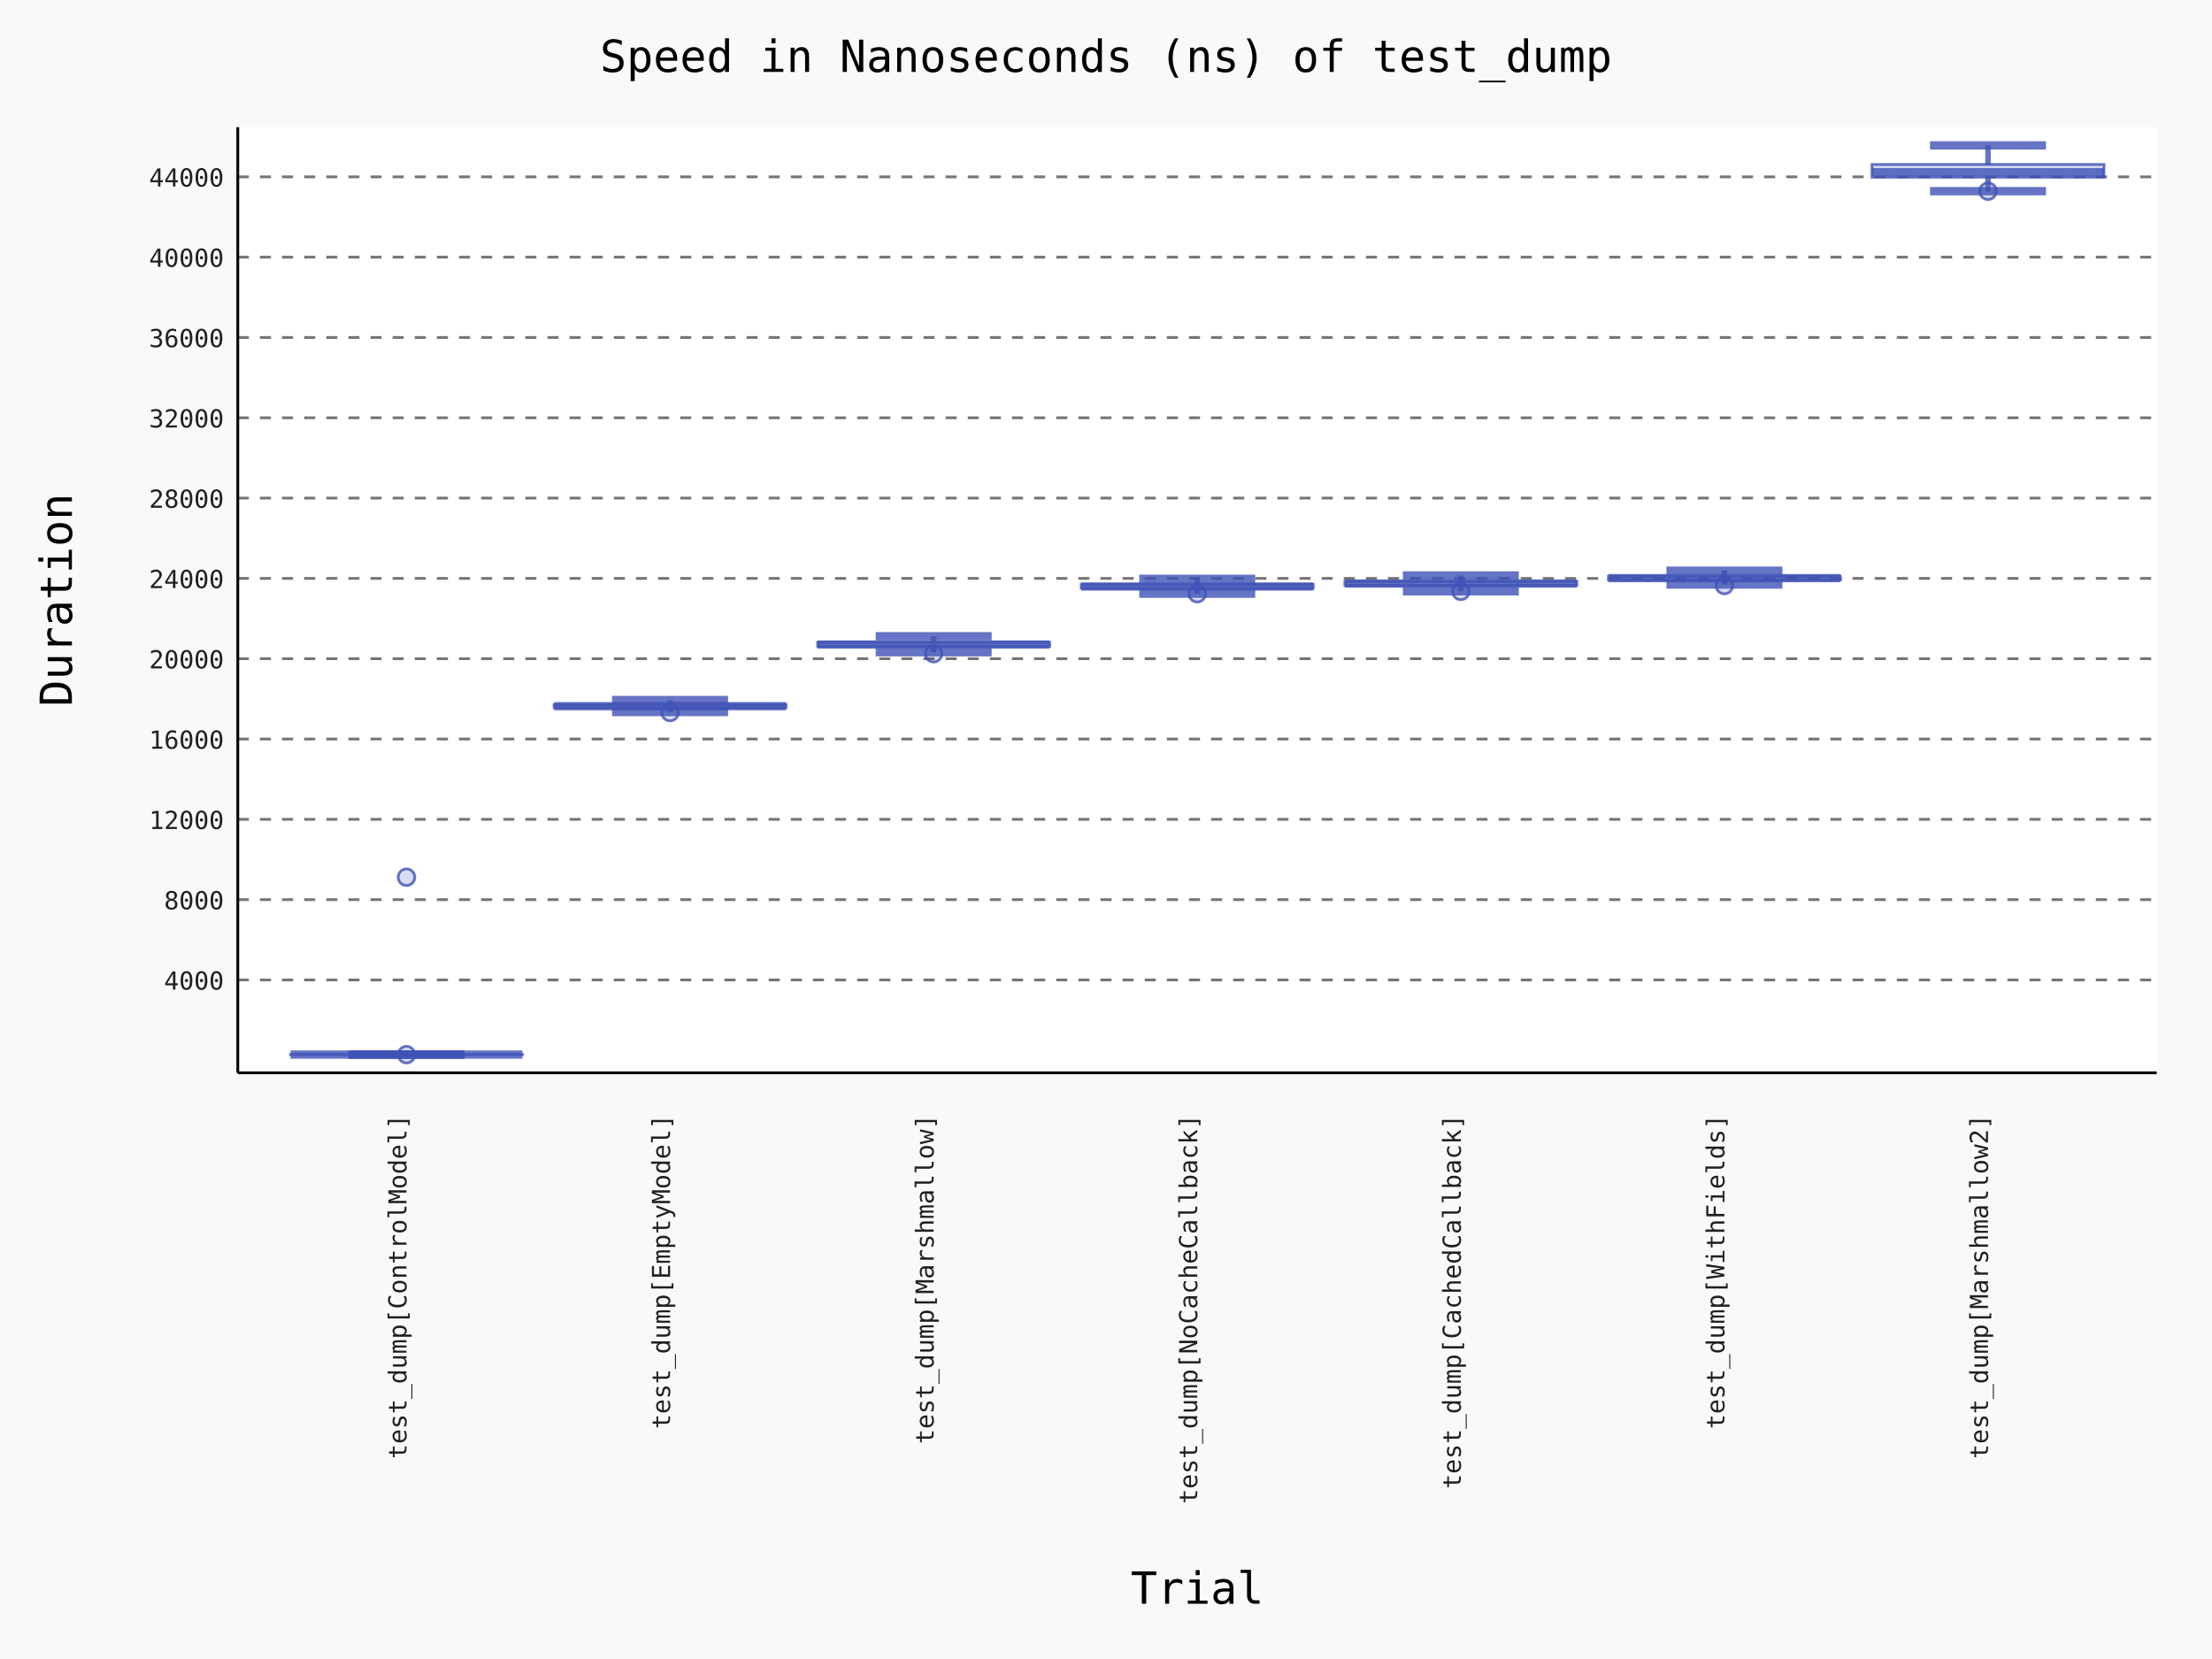
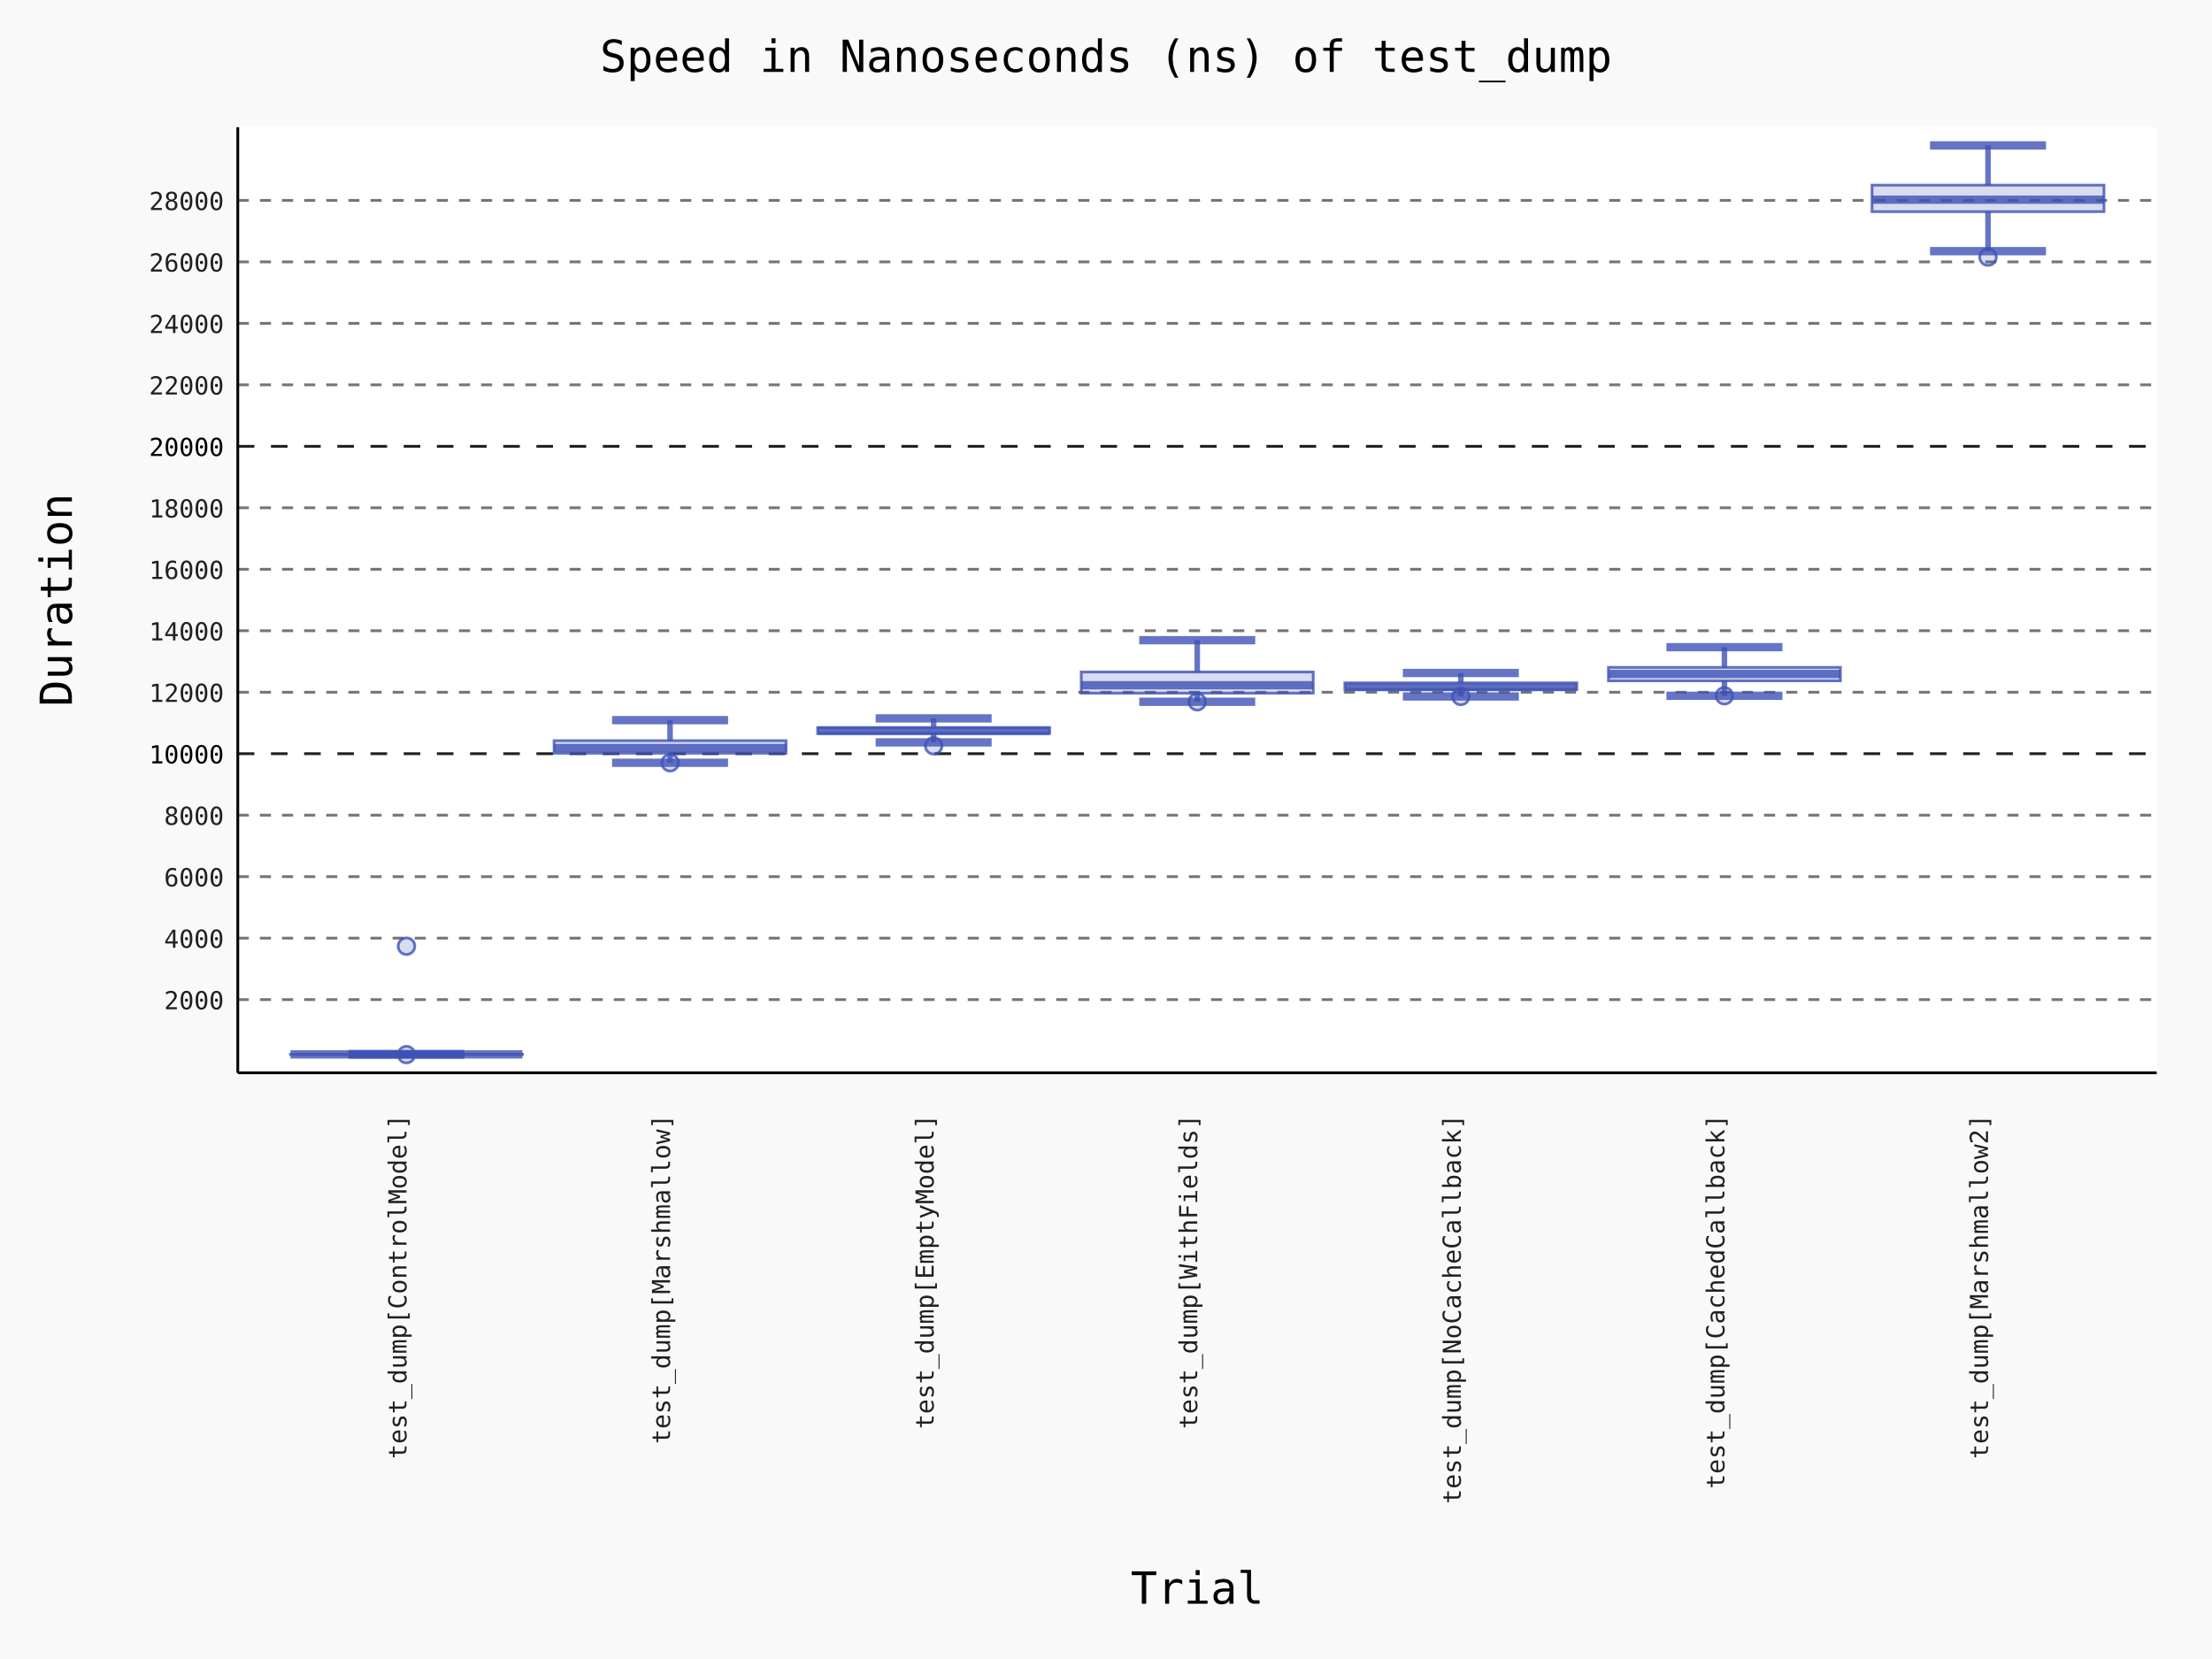
- <svg xmlns="http://www.w3.org/2000/svg" class="pygal-chart" id="chart-0b8dbb49-aac4-4a96-a5af-38b97f60a695" viewBox="0 0 800 600">
+ <svg xmlns="http://www.w3.org/2000/svg" class="pygal-chart" id="chart-bc21c16a-eae9-4177-93c1-bcff5914115a" viewBox="0 0 800 600">
  <defs>
-     <style type="text/css">#chart-0b8dbb49-aac4-4a96-a5af-38b97f60a695{-webkit-user-select:none;-webkit-font-smoothing:antialiased;font-family:Consolas,"Deja Vu Sans Mono","Bitstream Vera Sans Mono","Courier New",monospace}#chart-0b8dbb49-aac4-4a96-a5af-38b97f60a695 .title{font-family:Consolas,"Deja Vu Sans Mono","Bitstream Vera Sans Mono","Courier New",monospace;font-size:16px}#chart-0b8dbb49-aac4-4a96-a5af-38b97f60a695 .legends .legend text{font-family:Consolas,"Deja Vu Sans Mono","Bitstream Vera Sans Mono","Courier New",monospace;font-size:14px}#chart-0b8dbb49-aac4-4a96-a5af-38b97f60a695 .axis text{font-family:Consolas,"Deja Vu Sans Mono","Bitstream Vera Sans Mono","Courier New",monospace;font-size:10px}#chart-0b8dbb49-aac4-4a96-a5af-38b97f60a695 .axis text.major{font-family:Consolas,"Deja Vu Sans Mono","Bitstream Vera Sans Mono","Courier New",monospace;font-size:10px}#chart-0b8dbb49-aac4-4a96-a5af-38b97f60a695 .text-overlay text.value{font-family:Consolas,"Deja Vu Sans Mono","Bitstream Vera Sans Mono","Courier New",monospace;font-size:16px}#chart-0b8dbb49-aac4-4a96-a5af-38b97f60a695 .text-overlay text.label{font-family:Consolas,"Deja Vu Sans Mono","Bitstream Vera Sans Mono","Courier New",monospace;font-size:10px}#chart-0b8dbb49-aac4-4a96-a5af-38b97f60a695 .tooltip{font-family:Consolas,"Deja Vu Sans Mono","Bitstream Vera Sans Mono","Courier New",monospace;font-size:14px}#chart-0b8dbb49-aac4-4a96-a5af-38b97f60a695 text.no_data{font-family:Consolas,"Deja Vu Sans Mono","Bitstream Vera Sans Mono","Courier New",monospace;font-size:64px}
- #chart-0b8dbb49-aac4-4a96-a5af-38b97f60a695{background-color:rgba(249,249,249,1)}#chart-0b8dbb49-aac4-4a96-a5af-38b97f60a695 path,#chart-0b8dbb49-aac4-4a96-a5af-38b97f60a695 line,#chart-0b8dbb49-aac4-4a96-a5af-38b97f60a695 rect,#chart-0b8dbb49-aac4-4a96-a5af-38b97f60a695 circle{-webkit-transition:150ms;-moz-transition:150ms;transition:150ms}#chart-0b8dbb49-aac4-4a96-a5af-38b97f60a695 .graph &gt; .background{fill:rgba(249,249,249,1)}#chart-0b8dbb49-aac4-4a96-a5af-38b97f60a695 .plot &gt; .background{fill:rgba(255,255,255,1)}#chart-0b8dbb49-aac4-4a96-a5af-38b97f60a695 .graph{fill:rgba(0,0,0,.87)}#chart-0b8dbb49-aac4-4a96-a5af-38b97f60a695 text.no_data{fill:rgba(0,0,0,1)}#chart-0b8dbb49-aac4-4a96-a5af-38b97f60a695 .title{fill:rgba(0,0,0,1)}#chart-0b8dbb49-aac4-4a96-a5af-38b97f60a695 .legends .legend text{fill:rgba(0,0,0,.87)}#chart-0b8dbb49-aac4-4a96-a5af-38b97f60a695 .legends .legend:hover text{fill:rgba(0,0,0,1)}#chart-0b8dbb49-aac4-4a96-a5af-38b97f60a695 .axis .line{stroke:rgba(0,0,0,1)}#chart-0b8dbb49-aac4-4a96-a5af-38b97f60a695 .axis .guide.line{stroke:rgba(0,0,0,.54)}#chart-0b8dbb49-aac4-4a96-a5af-38b97f60a695 .axis .major.line{stroke:rgba(0,0,0,.87)}#chart-0b8dbb49-aac4-4a96-a5af-38b97f60a695 .axis text.major{fill:rgba(0,0,0,1)}#chart-0b8dbb49-aac4-4a96-a5af-38b97f60a695 .axis.y .guides:hover .guide.line,#chart-0b8dbb49-aac4-4a96-a5af-38b97f60a695 .line-graph .axis.x .guides:hover .guide.line,#chart-0b8dbb49-aac4-4a96-a5af-38b97f60a695 .stackedline-graph .axis.x .guides:hover .guide.line,#chart-0b8dbb49-aac4-4a96-a5af-38b97f60a695 .xy-graph .axis.x .guides:hover .guide.line{stroke:rgba(0,0,0,1)}#chart-0b8dbb49-aac4-4a96-a5af-38b97f60a695 .axis .guides:hover text{fill:rgba(0,0,0,1)}#chart-0b8dbb49-aac4-4a96-a5af-38b97f60a695 .reactive{fill-opacity:.7;stroke-opacity:.8}#chart-0b8dbb49-aac4-4a96-a5af-38b97f60a695 .ci{stroke:rgba(0,0,0,.87)}#chart-0b8dbb49-aac4-4a96-a5af-38b97f60a695 .reactive.active,#chart-0b8dbb49-aac4-4a96-a5af-38b97f60a695 .active .reactive{fill-opacity:.8;stroke-opacity:.9;stroke-width:4}#chart-0b8dbb49-aac4-4a96-a5af-38b97f60a695 .ci .reactive.active{stroke-width:1.5}#chart-0b8dbb49-aac4-4a96-a5af-38b97f60a695 .series text{fill:rgba(0,0,0,1)}#chart-0b8dbb49-aac4-4a96-a5af-38b97f60a695 .tooltip rect{fill:rgba(255,255,255,1);stroke:rgba(0,0,0,1);-webkit-transition:opacity 150ms;-moz-transition:opacity 150ms;transition:opacity 150ms}#chart-0b8dbb49-aac4-4a96-a5af-38b97f60a695 .tooltip .label{fill:rgba(0,0,0,.87)}#chart-0b8dbb49-aac4-4a96-a5af-38b97f60a695 .tooltip .label{fill:rgba(0,0,0,.87)}#chart-0b8dbb49-aac4-4a96-a5af-38b97f60a695 .tooltip .legend{font-size:.8em;fill:rgba(0,0,0,.54)}#chart-0b8dbb49-aac4-4a96-a5af-38b97f60a695 .tooltip .x_label{font-size:.6em;fill:rgba(0,0,0,1)}#chart-0b8dbb49-aac4-4a96-a5af-38b97f60a695 .tooltip .xlink{font-size:.5em;text-decoration:underline}#chart-0b8dbb49-aac4-4a96-a5af-38b97f60a695 .tooltip .value{font-size:1.5em}#chart-0b8dbb49-aac4-4a96-a5af-38b97f60a695 .bound{font-size:.5em}#chart-0b8dbb49-aac4-4a96-a5af-38b97f60a695 .max-value{font-size:.75em;fill:rgba(0,0,0,.54)}#chart-0b8dbb49-aac4-4a96-a5af-38b97f60a695 .map-element{fill:rgba(255,255,255,1);stroke:rgba(0,0,0,.54) !important}#chart-0b8dbb49-aac4-4a96-a5af-38b97f60a695 .map-element .reactive{fill-opacity:inherit;stroke-opacity:inherit}#chart-0b8dbb49-aac4-4a96-a5af-38b97f60a695 .color-0,#chart-0b8dbb49-aac4-4a96-a5af-38b97f60a695 .color-0 a:visited{stroke:#3F51B5;fill:#3F51B5}#chart-0b8dbb49-aac4-4a96-a5af-38b97f60a695 .color-1,#chart-0b8dbb49-aac4-4a96-a5af-38b97f60a695 .color-1 a:visited{stroke:#3F51B5;fill:#3F51B5}#chart-0b8dbb49-aac4-4a96-a5af-38b97f60a695 .color-2,#chart-0b8dbb49-aac4-4a96-a5af-38b97f60a695 .color-2 a:visited{stroke:#3F51B5;fill:#3F51B5}#chart-0b8dbb49-aac4-4a96-a5af-38b97f60a695 .color-3,#chart-0b8dbb49-aac4-4a96-a5af-38b97f60a695 .color-3 a:visited{stroke:#3F51B5;fill:#3F51B5}#chart-0b8dbb49-aac4-4a96-a5af-38b97f60a695 .color-4,#chart-0b8dbb49-aac4-4a96-a5af-38b97f60a695 .color-4 a:visited{stroke:#3F51B5;fill:#3F51B5}#chart-0b8dbb49-aac4-4a96-a5af-38b97f60a695 .color-5,#chart-0b8dbb49-aac4-4a96-a5af-38b97f60a695 .color-5 a:visited{stroke:#3F51B5;fill:#3F51B5}#chart-0b8dbb49-aac4-4a96-a5af-38b97f60a695 .color-6,#chart-0b8dbb49-aac4-4a96-a5af-38b97f60a695 .color-6 a:visited{stroke:#3F51B5;fill:#3F51B5}#chart-0b8dbb49-aac4-4a96-a5af-38b97f60a695 .text-overlay .color-0 text{fill:black}#chart-0b8dbb49-aac4-4a96-a5af-38b97f60a695 .text-overlay .color-1 text{fill:black}#chart-0b8dbb49-aac4-4a96-a5af-38b97f60a695 .text-overlay .color-2 text{fill:black}#chart-0b8dbb49-aac4-4a96-a5af-38b97f60a695 .text-overlay .color-3 text{fill:black}#chart-0b8dbb49-aac4-4a96-a5af-38b97f60a695 .text-overlay .color-4 text{fill:black}#chart-0b8dbb49-aac4-4a96-a5af-38b97f60a695 .text-overlay .color-5 text{fill:black}#chart-0b8dbb49-aac4-4a96-a5af-38b97f60a695 .text-overlay .color-6 text{fill:black}
- #chart-0b8dbb49-aac4-4a96-a5af-38b97f60a695 text.no_data{text-anchor:middle}#chart-0b8dbb49-aac4-4a96-a5af-38b97f60a695 .guide.line{fill:none}#chart-0b8dbb49-aac4-4a96-a5af-38b97f60a695 .centered{text-anchor:middle}#chart-0b8dbb49-aac4-4a96-a5af-38b97f60a695 .title{text-anchor:middle}#chart-0b8dbb49-aac4-4a96-a5af-38b97f60a695 .legends .legend text{fill-opacity:1}#chart-0b8dbb49-aac4-4a96-a5af-38b97f60a695 .axis.x text{text-anchor:middle}#chart-0b8dbb49-aac4-4a96-a5af-38b97f60a695 .axis.x:not(.web) text[transform]{text-anchor:start}#chart-0b8dbb49-aac4-4a96-a5af-38b97f60a695 .axis.x:not(.web) text[transform].backwards{text-anchor:end}#chart-0b8dbb49-aac4-4a96-a5af-38b97f60a695 .axis.y text{text-anchor:end}#chart-0b8dbb49-aac4-4a96-a5af-38b97f60a695 .axis.y text[transform].backwards{text-anchor:start}#chart-0b8dbb49-aac4-4a96-a5af-38b97f60a695 .axis.y2 text{text-anchor:start}#chart-0b8dbb49-aac4-4a96-a5af-38b97f60a695 .axis.y2 text[transform].backwards{text-anchor:end}#chart-0b8dbb49-aac4-4a96-a5af-38b97f60a695 .axis .guide.line{stroke-dasharray:4,4}#chart-0b8dbb49-aac4-4a96-a5af-38b97f60a695 .axis .major.guide.line{stroke-dasharray:6,6}#chart-0b8dbb49-aac4-4a96-a5af-38b97f60a695 .horizontal .axis.y .guide.line,#chart-0b8dbb49-aac4-4a96-a5af-38b97f60a695 .horizontal .axis.y2 .guide.line,#chart-0b8dbb49-aac4-4a96-a5af-38b97f60a695 .vertical .axis.x .guide.line{opacity:0}#chart-0b8dbb49-aac4-4a96-a5af-38b97f60a695 .horizontal .axis.always_show .guide.line,#chart-0b8dbb49-aac4-4a96-a5af-38b97f60a695 .vertical .axis.always_show .guide.line{opacity:1 !important}#chart-0b8dbb49-aac4-4a96-a5af-38b97f60a695 .axis.y .guides:hover .guide.line,#chart-0b8dbb49-aac4-4a96-a5af-38b97f60a695 .axis.y2 .guides:hover .guide.line,#chart-0b8dbb49-aac4-4a96-a5af-38b97f60a695 .axis.x .guides:hover .guide.line{opacity:1}#chart-0b8dbb49-aac4-4a96-a5af-38b97f60a695 .axis .guides:hover text{opacity:1}#chart-0b8dbb49-aac4-4a96-a5af-38b97f60a695 .nofill{fill:none}#chart-0b8dbb49-aac4-4a96-a5af-38b97f60a695 .subtle-fill{fill-opacity:.2}#chart-0b8dbb49-aac4-4a96-a5af-38b97f60a695 .dot{stroke-width:1px;fill-opacity:1}#chart-0b8dbb49-aac4-4a96-a5af-38b97f60a695 .dot.active{stroke-width:5px}#chart-0b8dbb49-aac4-4a96-a5af-38b97f60a695 .dot.negative{fill:transparent}#chart-0b8dbb49-aac4-4a96-a5af-38b97f60a695 text,#chart-0b8dbb49-aac4-4a96-a5af-38b97f60a695 tspan{stroke:none !important}#chart-0b8dbb49-aac4-4a96-a5af-38b97f60a695 .series text.active{opacity:1}#chart-0b8dbb49-aac4-4a96-a5af-38b97f60a695 .tooltip rect{fill-opacity:.95;stroke-width:.5}#chart-0b8dbb49-aac4-4a96-a5af-38b97f60a695 .tooltip text{fill-opacity:1}#chart-0b8dbb49-aac4-4a96-a5af-38b97f60a695 .showable{visibility:hidden}#chart-0b8dbb49-aac4-4a96-a5af-38b97f60a695 .showable.shown{visibility:visible}#chart-0b8dbb49-aac4-4a96-a5af-38b97f60a695 .gauge-background{fill:rgba(229,229,229,1);stroke:none}#chart-0b8dbb49-aac4-4a96-a5af-38b97f60a695 .bg-lines{stroke:rgba(249,249,249,1);stroke-width:2px}
+     <style type="text/css">#chart-bc21c16a-eae9-4177-93c1-bcff5914115a{-webkit-user-select:none;-webkit-font-smoothing:antialiased;font-family:Consolas,"Deja Vu Sans Mono","Bitstream Vera Sans Mono","Courier New",monospace}#chart-bc21c16a-eae9-4177-93c1-bcff5914115a .title{font-family:Consolas,"Deja Vu Sans Mono","Bitstream Vera Sans Mono","Courier New",monospace;font-size:16px}#chart-bc21c16a-eae9-4177-93c1-bcff5914115a .legends .legend text{font-family:Consolas,"Deja Vu Sans Mono","Bitstream Vera Sans Mono","Courier New",monospace;font-size:14px}#chart-bc21c16a-eae9-4177-93c1-bcff5914115a .axis text{font-family:Consolas,"Deja Vu Sans Mono","Bitstream Vera Sans Mono","Courier New",monospace;font-size:10px}#chart-bc21c16a-eae9-4177-93c1-bcff5914115a .axis text.major{font-family:Consolas,"Deja Vu Sans Mono","Bitstream Vera Sans Mono","Courier New",monospace;font-size:10px}#chart-bc21c16a-eae9-4177-93c1-bcff5914115a .text-overlay text.value{font-family:Consolas,"Deja Vu Sans Mono","Bitstream Vera Sans Mono","Courier New",monospace;font-size:16px}#chart-bc21c16a-eae9-4177-93c1-bcff5914115a .text-overlay text.label{font-family:Consolas,"Deja Vu Sans Mono","Bitstream Vera Sans Mono","Courier New",monospace;font-size:10px}#chart-bc21c16a-eae9-4177-93c1-bcff5914115a .tooltip{font-family:Consolas,"Deja Vu Sans Mono","Bitstream Vera Sans Mono","Courier New",monospace;font-size:14px}#chart-bc21c16a-eae9-4177-93c1-bcff5914115a text.no_data{font-family:Consolas,"Deja Vu Sans Mono","Bitstream Vera Sans Mono","Courier New",monospace;font-size:64px}
+ #chart-bc21c16a-eae9-4177-93c1-bcff5914115a{background-color:rgba(249,249,249,1)}#chart-bc21c16a-eae9-4177-93c1-bcff5914115a path,#chart-bc21c16a-eae9-4177-93c1-bcff5914115a line,#chart-bc21c16a-eae9-4177-93c1-bcff5914115a rect,#chart-bc21c16a-eae9-4177-93c1-bcff5914115a circle{-webkit-transition:150ms;-moz-transition:150ms;transition:150ms}#chart-bc21c16a-eae9-4177-93c1-bcff5914115a .graph &gt; .background{fill:rgba(249,249,249,1)}#chart-bc21c16a-eae9-4177-93c1-bcff5914115a .plot &gt; .background{fill:rgba(255,255,255,1)}#chart-bc21c16a-eae9-4177-93c1-bcff5914115a .graph{fill:rgba(0,0,0,.87)}#chart-bc21c16a-eae9-4177-93c1-bcff5914115a text.no_data{fill:rgba(0,0,0,1)}#chart-bc21c16a-eae9-4177-93c1-bcff5914115a .title{fill:rgba(0,0,0,1)}#chart-bc21c16a-eae9-4177-93c1-bcff5914115a .legends .legend text{fill:rgba(0,0,0,.87)}#chart-bc21c16a-eae9-4177-93c1-bcff5914115a .legends .legend:hover text{fill:rgba(0,0,0,1)}#chart-bc21c16a-eae9-4177-93c1-bcff5914115a .axis .line{stroke:rgba(0,0,0,1)}#chart-bc21c16a-eae9-4177-93c1-bcff5914115a .axis .guide.line{stroke:rgba(0,0,0,.54)}#chart-bc21c16a-eae9-4177-93c1-bcff5914115a .axis .major.line{stroke:rgba(0,0,0,.87)}#chart-bc21c16a-eae9-4177-93c1-bcff5914115a .axis text.major{fill:rgba(0,0,0,1)}#chart-bc21c16a-eae9-4177-93c1-bcff5914115a .axis.y .guides:hover .guide.line,#chart-bc21c16a-eae9-4177-93c1-bcff5914115a .line-graph .axis.x .guides:hover .guide.line,#chart-bc21c16a-eae9-4177-93c1-bcff5914115a .stackedline-graph .axis.x .guides:hover .guide.line,#chart-bc21c16a-eae9-4177-93c1-bcff5914115a .xy-graph .axis.x .guides:hover .guide.line{stroke:rgba(0,0,0,1)}#chart-bc21c16a-eae9-4177-93c1-bcff5914115a .axis .guides:hover text{fill:rgba(0,0,0,1)}#chart-bc21c16a-eae9-4177-93c1-bcff5914115a .reactive{fill-opacity:.7;stroke-opacity:.8}#chart-bc21c16a-eae9-4177-93c1-bcff5914115a .ci{stroke:rgba(0,0,0,.87)}#chart-bc21c16a-eae9-4177-93c1-bcff5914115a .reactive.active,#chart-bc21c16a-eae9-4177-93c1-bcff5914115a .active .reactive{fill-opacity:.8;stroke-opacity:.9;stroke-width:4}#chart-bc21c16a-eae9-4177-93c1-bcff5914115a .ci .reactive.active{stroke-width:1.5}#chart-bc21c16a-eae9-4177-93c1-bcff5914115a .series text{fill:rgba(0,0,0,1)}#chart-bc21c16a-eae9-4177-93c1-bcff5914115a .tooltip rect{fill:rgba(255,255,255,1);stroke:rgba(0,0,0,1);-webkit-transition:opacity 150ms;-moz-transition:opacity 150ms;transition:opacity 150ms}#chart-bc21c16a-eae9-4177-93c1-bcff5914115a .tooltip .label{fill:rgba(0,0,0,.87)}#chart-bc21c16a-eae9-4177-93c1-bcff5914115a .tooltip .label{fill:rgba(0,0,0,.87)}#chart-bc21c16a-eae9-4177-93c1-bcff5914115a .tooltip .legend{font-size:.8em;fill:rgba(0,0,0,.54)}#chart-bc21c16a-eae9-4177-93c1-bcff5914115a .tooltip .x_label{font-size:.6em;fill:rgba(0,0,0,1)}#chart-bc21c16a-eae9-4177-93c1-bcff5914115a .tooltip .xlink{font-size:.5em;text-decoration:underline}#chart-bc21c16a-eae9-4177-93c1-bcff5914115a .tooltip .value{font-size:1.5em}#chart-bc21c16a-eae9-4177-93c1-bcff5914115a .bound{font-size:.5em}#chart-bc21c16a-eae9-4177-93c1-bcff5914115a .max-value{font-size:.75em;fill:rgba(0,0,0,.54)}#chart-bc21c16a-eae9-4177-93c1-bcff5914115a .map-element{fill:rgba(255,255,255,1);stroke:rgba(0,0,0,.54) !important}#chart-bc21c16a-eae9-4177-93c1-bcff5914115a .map-element .reactive{fill-opacity:inherit;stroke-opacity:inherit}#chart-bc21c16a-eae9-4177-93c1-bcff5914115a .color-0,#chart-bc21c16a-eae9-4177-93c1-bcff5914115a .color-0 a:visited{stroke:#3F51B5;fill:#3F51B5}#chart-bc21c16a-eae9-4177-93c1-bcff5914115a .color-1,#chart-bc21c16a-eae9-4177-93c1-bcff5914115a .color-1 a:visited{stroke:#3F51B5;fill:#3F51B5}#chart-bc21c16a-eae9-4177-93c1-bcff5914115a .color-2,#chart-bc21c16a-eae9-4177-93c1-bcff5914115a .color-2 a:visited{stroke:#3F51B5;fill:#3F51B5}#chart-bc21c16a-eae9-4177-93c1-bcff5914115a .color-3,#chart-bc21c16a-eae9-4177-93c1-bcff5914115a .color-3 a:visited{stroke:#3F51B5;fill:#3F51B5}#chart-bc21c16a-eae9-4177-93c1-bcff5914115a .color-4,#chart-bc21c16a-eae9-4177-93c1-bcff5914115a .color-4 a:visited{stroke:#3F51B5;fill:#3F51B5}#chart-bc21c16a-eae9-4177-93c1-bcff5914115a .color-5,#chart-bc21c16a-eae9-4177-93c1-bcff5914115a .color-5 a:visited{stroke:#3F51B5;fill:#3F51B5}#chart-bc21c16a-eae9-4177-93c1-bcff5914115a .color-6,#chart-bc21c16a-eae9-4177-93c1-bcff5914115a .color-6 a:visited{stroke:#3F51B5;fill:#3F51B5}#chart-bc21c16a-eae9-4177-93c1-bcff5914115a .text-overlay .color-0 text{fill:black}#chart-bc21c16a-eae9-4177-93c1-bcff5914115a .text-overlay .color-1 text{fill:black}#chart-bc21c16a-eae9-4177-93c1-bcff5914115a .text-overlay .color-2 text{fill:black}#chart-bc21c16a-eae9-4177-93c1-bcff5914115a .text-overlay .color-3 text{fill:black}#chart-bc21c16a-eae9-4177-93c1-bcff5914115a .text-overlay .color-4 text{fill:black}#chart-bc21c16a-eae9-4177-93c1-bcff5914115a .text-overlay .color-5 text{fill:black}#chart-bc21c16a-eae9-4177-93c1-bcff5914115a .text-overlay .color-6 text{fill:black}
+ #chart-bc21c16a-eae9-4177-93c1-bcff5914115a text.no_data{text-anchor:middle}#chart-bc21c16a-eae9-4177-93c1-bcff5914115a .guide.line{fill:none}#chart-bc21c16a-eae9-4177-93c1-bcff5914115a .centered{text-anchor:middle}#chart-bc21c16a-eae9-4177-93c1-bcff5914115a .title{text-anchor:middle}#chart-bc21c16a-eae9-4177-93c1-bcff5914115a .legends .legend text{fill-opacity:1}#chart-bc21c16a-eae9-4177-93c1-bcff5914115a .axis.x text{text-anchor:middle}#chart-bc21c16a-eae9-4177-93c1-bcff5914115a .axis.x:not(.web) text[transform]{text-anchor:start}#chart-bc21c16a-eae9-4177-93c1-bcff5914115a .axis.x:not(.web) text[transform].backwards{text-anchor:end}#chart-bc21c16a-eae9-4177-93c1-bcff5914115a .axis.y text{text-anchor:end}#chart-bc21c16a-eae9-4177-93c1-bcff5914115a .axis.y text[transform].backwards{text-anchor:start}#chart-bc21c16a-eae9-4177-93c1-bcff5914115a .axis.y2 text{text-anchor:start}#chart-bc21c16a-eae9-4177-93c1-bcff5914115a .axis.y2 text[transform].backwards{text-anchor:end}#chart-bc21c16a-eae9-4177-93c1-bcff5914115a .axis .guide.line{stroke-dasharray:4,4}#chart-bc21c16a-eae9-4177-93c1-bcff5914115a .axis .major.guide.line{stroke-dasharray:6,6}#chart-bc21c16a-eae9-4177-93c1-bcff5914115a .horizontal .axis.y .guide.line,#chart-bc21c16a-eae9-4177-93c1-bcff5914115a .horizontal .axis.y2 .guide.line,#chart-bc21c16a-eae9-4177-93c1-bcff5914115a .vertical .axis.x .guide.line{opacity:0}#chart-bc21c16a-eae9-4177-93c1-bcff5914115a .horizontal .axis.always_show .guide.line,#chart-bc21c16a-eae9-4177-93c1-bcff5914115a .vertical .axis.always_show .guide.line{opacity:1 !important}#chart-bc21c16a-eae9-4177-93c1-bcff5914115a .axis.y .guides:hover .guide.line,#chart-bc21c16a-eae9-4177-93c1-bcff5914115a .axis.y2 .guides:hover .guide.line,#chart-bc21c16a-eae9-4177-93c1-bcff5914115a .axis.x .guides:hover .guide.line{opacity:1}#chart-bc21c16a-eae9-4177-93c1-bcff5914115a .axis .guides:hover text{opacity:1}#chart-bc21c16a-eae9-4177-93c1-bcff5914115a .nofill{fill:none}#chart-bc21c16a-eae9-4177-93c1-bcff5914115a .subtle-fill{fill-opacity:.2}#chart-bc21c16a-eae9-4177-93c1-bcff5914115a .dot{stroke-width:1px;fill-opacity:1}#chart-bc21c16a-eae9-4177-93c1-bcff5914115a .dot.active{stroke-width:5px}#chart-bc21c16a-eae9-4177-93c1-bcff5914115a .dot.negative{fill:transparent}#chart-bc21c16a-eae9-4177-93c1-bcff5914115a text,#chart-bc21c16a-eae9-4177-93c1-bcff5914115a tspan{stroke:none !important}#chart-bc21c16a-eae9-4177-93c1-bcff5914115a .series text.active{opacity:1}#chart-bc21c16a-eae9-4177-93c1-bcff5914115a .tooltip rect{fill-opacity:.95;stroke-width:.5}#chart-bc21c16a-eae9-4177-93c1-bcff5914115a .tooltip text{fill-opacity:1}#chart-bc21c16a-eae9-4177-93c1-bcff5914115a .showable{visibility:hidden}#chart-bc21c16a-eae9-4177-93c1-bcff5914115a .showable.shown{visibility:visible}#chart-bc21c16a-eae9-4177-93c1-bcff5914115a .gauge-background{fill:rgba(229,229,229,1);stroke:none}#chart-bc21c16a-eae9-4177-93c1-bcff5914115a .bg-lines{stroke:rgba(249,249,249,1);stroke-width:2px}
.tooltip .value{font-size:1em !important}.axis text{font-size:9px !important}</style>
  </defs>
  <g class="graph custombox-graph vertical">
    <rect class="background" height="600" width="800" x="0" y="0" />
    <g class="plot" transform="translate(86, 46)">
      <rect class="background" height="342.0" width="694.0" x="0" y="0" />
      <g class="axis y always_show">
        <path class="line" d="M0 342 h694" />
        <g class="guides">
-           <path class="guide line" d="M0 308.411 h694" />
-           <text class="" x="-5" y="311.911">4000</text>
-         </g>
-         <g class="guides">
-           <path class="guide line" d="M0 279.366 h694" />
-           <text class="" x="-5" y="282.866">8000</text>
-         </g>
-         <g class="guides">
-           <path class="guide line" d="M0 250.322 h694" />
-           <text class="" x="-5" y="253.822">12000</text>
-         </g>
-         <g class="guides">
-           <path class="guide line" d="M0 221.277 h694" />
-           <text class="" x="-5" y="224.777">16000</text>
-         </g>
-         <g class="guides">
-           <path class="guide line" d="M0 192.232 h694" />
-           <text class="" x="-5" y="195.732">20000</text>
-         </g>
-         <g class="guides">
-           <path class="guide line" d="M0 163.187 h694" />
-           <text class="" x="-5" y="166.687">24000</text>
-         </g>
-         <g class="guides">
-           <path class="guide line" d="M0 134.142 h694" />
-           <text class="" x="-5" y="137.642">28000</text>
-         </g>
-         <g class="guides">
-           <path class="guide line" d="M0 105.097 h694" />
-           <text class="" x="-5" y="108.597">32000</text>
-         </g>
-         <g class="guides">
-           <path class="guide line" d="M0 76.052 h694" />
-           <text class="" x="-5" y="79.552">36000</text>
-         </g>
-         <g class="guides">
-           <path class="guide line" d="M0 47.007 h694" />
-           <text class="" x="-5" y="50.507">40000</text>
-         </g>
-         <g class="guides">
-           <path class="guide line" d="M0 17.963 h694" />
-           <text class="" x="-5" y="21.463">44000</text>
+           <path class="guide line" d="M0 315.523 h694" />
+           <text class="" x="-5" y="319.023">2000</text>
+         </g>
+         <g class="guides">
+           <path class="guide line" d="M0 293.289 h694" />
+           <text class="" x="-5" y="296.789">4000</text>
+         </g>
+         <g class="guides">
+           <path class="guide line" d="M0 271.055 h694" />
+           <text class="" x="-5" y="274.555">6000</text>
+         </g>
+         <g class="guides">
+           <path class="guide line" d="M0 248.82 h694" />
+           <text class="" x="-5" y="252.32">8000</text>
+         </g>
+         <g class="guides">
+           <path class="major guide line" d="M0 226.586 h694" />
+           <text class="major" x="-5" y="230.086">10000</text>
+         </g>
+         <g class="guides">
+           <path class="guide line" d="M0 204.352 h694" />
+           <text class="" x="-5" y="207.852">12000</text>
+         </g>
+         <g class="guides">
+           <path class="guide line" d="M0 182.117 h694" />
+           <text class="" x="-5" y="185.617">14000</text>
+         </g>
+         <g class="guides">
+           <path class="guide line" d="M0 159.883 h694" />
+           <text class="" x="-5" y="163.383">16000</text>
+         </g>
+         <g class="guides">
+           <path class="guide line" d="M0 137.648 h694" />
+           <text class="" x="-5" y="141.148">18000</text>
+         </g>
+         <g class="guides">
+           <path class="major guide line" d="M0 115.414 h694" />
+           <text class="major" x="-5" y="118.914">20000</text>
+         </g>
+         <g class="guides">
+           <path class="guide line" d="M0 93.18 h694" />
+           <text class="" x="-5" y="96.68">22000</text>
+         </g>
+         <g class="guides">
+           <path class="guide line" d="M0 70.945 h694" />
+           <text class="" x="-5" y="74.445">24000</text>
+         </g>
+         <g class="guides">
+           <path class="guide line" d="M0 48.711 h694" />
+           <text class="" x="-5" y="52.211">26000</text>
+         </g>
+         <g class="guides">
+           <path class="guide line" d="M0 26.477 h694" />
+           <text class="" x="-5" y="29.977">28000</text>
        </g>
      </g>
      <g class="axis x">
        <path class="line" d="M0 0 v342" />
        <g class="guides">
          <path class="guide line" d="M61.011 0 v342" />
          <text class="backwards" transform="rotate(270 61.01099 357)" x="61.011" y="357.0">test_dump[ControlModel]</text>
        </g>
        <g class="guides">
          <path class="guide line" d="M156.341 0 v342" />
-           <text class="backwards" transform="rotate(270 156.3407 357)" x="156.341" y="357.0">test_dump[EmptyModel]</text>
+           <text class="backwards" transform="rotate(270 156.3407 357)" x="156.341" y="357.0">test_dump[Marshmallow]</text>
        </g>
        <g class="guides">
          <path class="guide line" d="M251.67 0 v342" />
-           <text class="backwards" transform="rotate(270 251.6703 357)" x="251.67" y="357.0">test_dump[Marshmallow]</text>
+           <text class="backwards" transform="rotate(270 251.6703 357)" x="251.67" y="357.0">test_dump[EmptyModel]</text>
        </g>
        <g class="guides">
          <path class="guide line" d="M347 0 v342" />
-           <text class="backwards" transform="rotate(270 347 357)" x="347.0" y="357.0">test_dump[NoCacheCallback]</text>
+           <text class="backwards" transform="rotate(270 347 357)" x="347.0" y="357.0">test_dump[WithFields]</text>
        </g>
        <g class="guides">
          <path class="guide line" d="M442.33 0 v342" />
-           <text class="backwards" transform="rotate(270 442.3297 357)" x="442.33" y="357.0">test_dump[CachedCallback]</text>
+           <text class="backwards" transform="rotate(270 442.3297 357)" x="442.33" y="357.0">test_dump[NoCacheCallback]</text>
        </g>
        <g class="guides">
          <path class="guide line" d="M537.659 0 v342" />
-           <text class="backwards" transform="rotate(270 537.6593 357)" x="537.659" y="357.0">test_dump[WithFields]</text>
+           <text class="backwards" transform="rotate(270 537.6593 357)" x="537.659" y="357.0">test_dump[CachedCallback]</text>
        </g>
        <g class="guides">
          <path class="guide line" d="M632.989 0 v342" />
          <text class="backwards" transform="rotate(270 632.989 357)" x="632.989" y="357.0">test_dump[Marshmallow2]</text>
        </g>
      </g>
      <g class="series serie-0 color-0">
        <g class="boxes">
          <g class="box">
-             <path class="reactive tooltip-trigger" d="M40.038 335.423 L81.984 335.423" stroke-width="3" />
-             <path class="reactive tooltip-trigger" d="M19.066 335.404 L102.956 335.404" stroke-width="3" />
-             <path class="reactive tooltip-trigger" d="M40.038 335.379 L81.984 335.379" stroke-width="3" />
-             <path class="reactive tooltip-trigger" d="M61.011 335.423 L61.011 335.409" stroke-width="2" />
-             <path class="reactive tooltip-trigger" d="M61.011 335.379 L61.011 335.397" stroke-width="2" />
-             <rect class="subtle-fill reactive tooltip-trigger" height="0.012" width="83.89" x="19.066" y="335.397" />
-             <circle class="subtle-fill reactive tooltip-trigger" cx="61.011" cy="335.423" r="3" />
-             <circle class="subtle-fill reactive tooltip-trigger" cx="61.011" cy="271.251" r="3" />
+             <path class="reactive tooltip-trigger" d="M40.038 335.416 L81.984 335.416" stroke-width="3" />
+             <path class="reactive tooltip-trigger" d="M19.066 335.334 L102.956 335.334" stroke-width="3" />
+             <path class="reactive tooltip-trigger" d="M40.038 335.197 L81.984 335.197" stroke-width="3" />
+             <path class="reactive tooltip-trigger" d="M61.011 335.416 L61.011 335.366" stroke-width="2" />
+             <path class="reactive tooltip-trigger" d="M61.011 335.197 L61.011 335.298" stroke-width="2" />
+             <rect class="subtle-fill reactive tooltip-trigger" height="0.067" width="83.89" x="19.066" y="335.298" />
+             <circle class="subtle-fill reactive tooltip-trigger" cx="61.011" cy="335.416" r="3" />
+             <circle class="subtle-fill reactive tooltip-trigger" cx="61.011" cy="296.203" r="3" />
          </g>
        </g>
      </g>
      <g class="series serie-1 color-1">
        <g class="boxes">
          <g class="box">
-             <path class="reactive tooltip-trigger" d="M135.368 211.518 L177.313 211.518" stroke-width="3" />
-             <path class="reactive tooltip-trigger" d="M114.396 209.397 L198.286 209.397" stroke-width="3" />
-             <path class="reactive tooltip-trigger" d="M135.368 207.161 L177.313 207.161" stroke-width="3" />
-             <path class="reactive tooltip-trigger" d="M156.341 211.518 L156.341 209.927" stroke-width="2" />
-             <path class="reactive tooltip-trigger" d="M156.341 207.161 L156.341 208.824" stroke-width="2" />
-             <rect class="subtle-fill reactive tooltip-trigger" height="1.104" width="83.89" x="114.396" y="208.824" />
-             <circle class="subtle-fill reactive tooltip-trigger" cx="156.341" cy="211.699" r="3" />
-             <circle class="subtle-fill reactive tooltip-trigger" cx="156.341" cy="-1664.353" r="3" />
+             <path class="reactive tooltip-trigger" d="M135.368 229.865 L177.313 229.865" stroke-width="3" />
+             <path class="reactive tooltip-trigger" d="M114.396 224.54 L198.286 224.54" stroke-width="3" />
+             <path class="reactive tooltip-trigger" d="M135.368 214.446 L177.313 214.446" stroke-width="3" />
+             <path class="reactive tooltip-trigger" d="M156.341 229.865 L156.341 226.416" stroke-width="2" />
+             <path class="reactive tooltip-trigger" d="M156.341 214.446 L156.341 221.875" stroke-width="2" />
+             <rect class="subtle-fill reactive tooltip-trigger" height="4.541" width="83.89" x="114.396" y="221.875" />
+             <circle class="subtle-fill reactive tooltip-trigger" cx="156.341" cy="229.865" r="3" />
+             <circle class="subtle-fill reactive tooltip-trigger" cx="156.341" cy="-678.953" r="3" />
          </g>
        </g>
      </g>
      <g class="series serie-2 color-2">
        <g class="boxes">
          <g class="box">
-             <path class="reactive tooltip-trigger" d="M230.698 189.894 L272.643 189.894" stroke-width="3" />
-             <path class="reactive tooltip-trigger" d="M209.725 187.105 L293.615 187.105" stroke-width="3" />
-             <path class="reactive tooltip-trigger" d="M230.698 184.107 L272.643 184.107" stroke-width="3" />
-             <path class="reactive tooltip-trigger" d="M251.67 189.894 L251.67 187.775" stroke-width="2" />
-             <path class="reactive tooltip-trigger" d="M251.67 184.107 L251.67 186.321" stroke-width="2" />
-             <rect class="subtle-fill reactive tooltip-trigger" height="1.454" width="83.89" x="209.725" y="186.321" />
-             <circle class="subtle-fill reactive tooltip-trigger" cx="251.67" cy="190.417" r="3" />
-             <circle class="subtle-fill reactive tooltip-trigger" cx="251.67" cy="-2645.163" r="3" />
+             <path class="reactive tooltip-trigger" d="M230.698 222.495 L272.643 222.495" stroke-width="3" />
+             <path class="reactive tooltip-trigger" d="M209.725 218.315 L293.615 218.315" stroke-width="3" />
+             <path class="reactive tooltip-trigger" d="M230.698 213.812 L272.643 213.812" stroke-width="3" />
+             <path class="reactive tooltip-trigger" d="M251.67 222.495 L251.67 219.276" stroke-width="2" />
+             <path class="reactive tooltip-trigger" d="M251.67 213.812 L251.67 217.125" stroke-width="2" />
+             <rect class="subtle-fill reactive tooltip-trigger" height="2.151" width="83.89" x="209.725" y="217.125" />
+             <circle class="subtle-fill reactive tooltip-trigger" cx="251.67" cy="223.729" r="3" />
+             <circle class="subtle-fill reactive tooltip-trigger" cx="251.67" cy="-601.221" r="3" />
          </g>
        </g>
      </g>
      <g class="series serie-3 color-3">
        <g class="boxes">
          <g class="box">
-             <path class="reactive tooltip-trigger" d="M326.027 168.72 L367.973 168.72" stroke-width="3" />
-             <path class="reactive tooltip-trigger" d="M305.055 166.12 L388.945 166.12" stroke-width="3" />
-             <path class="reactive tooltip-trigger" d="M326.027 163.339 L367.973 163.339" stroke-width="3" />
-             <path class="reactive tooltip-trigger" d="M347 168.72 L347 166.752" stroke-width="2" />
-             <path class="reactive tooltip-trigger" d="M347 163.339 L347 165.394" stroke-width="2" />
-             <rect class="subtle-fill reactive tooltip-trigger" height="1.358" width="83.89" x="305.055" y="165.394" />
-             <circle class="subtle-fill reactive tooltip-trigger" cx="347.0" cy="168.72" r="3" />
-             <circle class="subtle-fill reactive tooltip-trigger" cx="347.0" cy="-728.513" r="3" />
+             <path class="reactive tooltip-trigger" d="M326.027 207.809 L367.973 207.809" stroke-width="3" />
+             <path class="reactive tooltip-trigger" d="M305.055 201.828 L388.945 201.828" stroke-width="3" />
+             <path class="reactive tooltip-trigger" d="M326.027 185.541 L367.973 185.541" stroke-width="3" />
+             <path class="reactive tooltip-trigger" d="M347 207.809 L347 204.685" stroke-width="2" />
+             <path class="reactive tooltip-trigger" d="M347 185.541 L347 197.036" stroke-width="2" />
+             <rect class="subtle-fill reactive tooltip-trigger" height="7.649" width="83.89" x="305.055" y="197.036" />
+             <circle class="subtle-fill reactive tooltip-trigger" cx="347.0" cy="207.809" r="3" />
+             <circle class="subtle-fill reactive tooltip-trigger" cx="347.0" cy="-574.162" r="3" />
          </g>
        </g>
      </g>
      <g class="series serie-4 color-4">
        <g class="boxes">
          <g class="box">
-             <path class="reactive tooltip-trigger" d="M421.357 167.856 L463.302 167.856" stroke-width="3" />
-             <path class="reactive tooltip-trigger" d="M400.385 165.046 L484.275 165.046" stroke-width="3" />
-             <path class="reactive tooltip-trigger" d="M421.357 162.127 L463.302 162.127" stroke-width="3" />
-             <path class="reactive tooltip-trigger" d="M442.33 167.856 L442.33 165.721" stroke-width="2" />
-             <path class="reactive tooltip-trigger" d="M442.33 162.127 L442.33 164.287" stroke-width="2" />
-             <rect class="subtle-fill reactive tooltip-trigger" height="1.434" width="83.89" x="400.385" y="164.287" />
-             <circle class="subtle-fill reactive tooltip-trigger" cx="442.33" cy="167.885" r="3" />
-             <circle class="subtle-fill reactive tooltip-trigger" cx="442.33" cy="-855.722" r="3" />
+             <path class="reactive tooltip-trigger" d="M421.357 205.886 L463.302 205.886" stroke-width="3" />
+             <path class="reactive tooltip-trigger" d="M400.385 202.484 L484.275 202.484" stroke-width="3" />
+             <path class="reactive tooltip-trigger" d="M421.357 197.392 L463.302 197.392" stroke-width="3" />
+             <path class="reactive tooltip-trigger" d="M442.33 205.886 L442.33 203.34" stroke-width="2" />
+             <path class="reactive tooltip-trigger" d="M442.33 197.392 L442.33 200.964" stroke-width="2" />
+             <rect class="subtle-fill reactive tooltip-trigger" height="2.376" width="83.89" x="400.385" y="200.964" />
+             <circle class="subtle-fill reactive tooltip-trigger" cx="442.33" cy="205.886" r="3" />
+             <circle class="subtle-fill reactive tooltip-trigger" cx="442.33" cy="-2897.931" r="3" />
          </g>
        </g>
      </g>
      <g class="series serie-5 color-5">
        <g class="boxes">
          <g class="box">
-             <path class="reactive tooltip-trigger" d="M516.687 165.416 L558.632 165.416" stroke-width="3" />
-             <path class="reactive tooltip-trigger" d="M495.714 163.093 L579.604 163.093" stroke-width="3" />
-             <path class="reactive tooltip-trigger" d="M516.687 160.399 L558.632 160.399" stroke-width="3" />
-             <path class="reactive tooltip-trigger" d="M537.659 165.416 L537.659 163.724" stroke-width="2" />
-             <path class="reactive tooltip-trigger" d="M537.659 160.399 L537.659 162.41" stroke-width="2" />
-             <rect class="subtle-fill reactive tooltip-trigger" height="1.314" width="83.89" x="495.714" y="162.41" />
-             <circle class="subtle-fill reactive tooltip-trigger" cx="537.659" cy="165.765" r="3" />
-             <circle class="subtle-fill reactive tooltip-trigger" cx="537.659" cy="-299.244" r="3" />
+             <path class="reactive tooltip-trigger" d="M516.687 205.641 L558.632 205.641" stroke-width="3" />
+             <path class="reactive tooltip-trigger" d="M495.714 197.759 L579.604 197.759" stroke-width="3" />
+             <path class="reactive tooltip-trigger" d="M516.687 188.065 L558.632 188.065" stroke-width="3" />
+             <path class="reactive tooltip-trigger" d="M537.659 205.641 L537.659 200.238" stroke-width="2" />
+             <path class="reactive tooltip-trigger" d="M537.659 188.065 L537.659 195.369" stroke-width="2" />
+             <rect class="subtle-fill reactive tooltip-trigger" height="4.869" width="83.89" x="495.714" y="195.369" />
+             <circle class="subtle-fill reactive tooltip-trigger" cx="537.659" cy="205.641" r="3" />
+             <circle class="subtle-fill reactive tooltip-trigger" cx="537.659" cy="-790.091" r="3" />
          </g>
        </g>
      </g>
      <g class="series serie-6 color-6">
        <g class="boxes">
          <g class="box">
-             <path class="reactive tooltip-trigger" d="M612.016 23.14 L653.962 23.14" stroke-width="3" />
-             <path class="reactive tooltip-trigger" d="M591.044 16.278 L674.934 16.278" stroke-width="3" />
-             <path class="reactive tooltip-trigger" d="M612.016 6.584 L653.962 6.584" stroke-width="3" />
-             <path class="reactive tooltip-trigger" d="M632.989 23.14 L632.989 18.093" stroke-width="2" />
-             <path class="reactive tooltip-trigger" d="M632.989 6.584 L632.989 13.493" stroke-width="2" />
-             <rect class="subtle-fill reactive tooltip-trigger" height="4.6" width="83.89" x="591.044" y="13.493" />
-             <circle class="subtle-fill reactive tooltip-trigger" cx="632.989" cy="23.14" r="3" />
-             <circle class="subtle-fill reactive tooltip-trigger" cx="632.989" cy="-13922.593" r="3" />
+             <path class="reactive tooltip-trigger" d="M612.016 44.831 L653.962 44.831" stroke-width="3" />
+             <path class="reactive tooltip-trigger" d="M591.044 26.232 L674.934 26.232" stroke-width="3" />
+             <path class="reactive tooltip-trigger" d="M612.016 6.588 L653.962 6.588" stroke-width="3" />
+             <path class="reactive tooltip-trigger" d="M632.989 44.831 L632.989 30.543" stroke-width="2" />
+             <path class="reactive tooltip-trigger" d="M632.989 6.588 L632.989 20.963" stroke-width="2" />
+             <rect class="subtle-fill reactive tooltip-trigger" height="9.58" width="83.89" x="591.044" y="20.963" />
+             <circle class="subtle-fill reactive tooltip-trigger" cx="632.989" cy="46.988" r="3" />
+             <circle class="subtle-fill reactive tooltip-trigger" cx="632.989" cy="-1918.652" r="3" />
          </g>
        </g>
      </g>
    </g>
    <g class="titles">
      <text class="title plot_title" x="400.0" y="26">Speed in Nanoseconds (ns) of test_dump</text>
      <text class="title" x="433.0" y="580.0">Trial</text>
      <text class="title" transform="rotate(-90 0 217)" x="0" y="243.0">Duration</text>
    </g>
    <g class="plot overlay" transform="translate(86, 46)">
      <g class="series serie-0 color-0" />
      <g class="series serie-1 color-1" />
      <g class="series serie-2 color-2" />
      <g class="series serie-3 color-3" />
      <g class="series serie-4 color-4" />
      <g class="series serie-5 color-5" />
      <g class="series serie-6 color-6" />
    </g>
    <g class="plot text-overlay" transform="translate(86, 46)">
      <g class="series serie-0 color-0" />
      <g class="series serie-1 color-1" />
      <g class="series serie-2 color-2" />
      <g class="series serie-3 color-3" />
      <g class="series serie-4 color-4" />
      <g class="series serie-5 color-5" />
      <g class="series serie-6 color-6" />
    </g>
    <g class="plot tooltip-overlay" transform="translate(86, 46)">
      <g class="tooltip" style="opacity: 0" transform="translate(0 0)">
        <rect class="tooltip-box" height="0" rx="0" ry="0" width="0" />
        <g class="text" />
      </g>
    </g>
  </g>
</svg>
